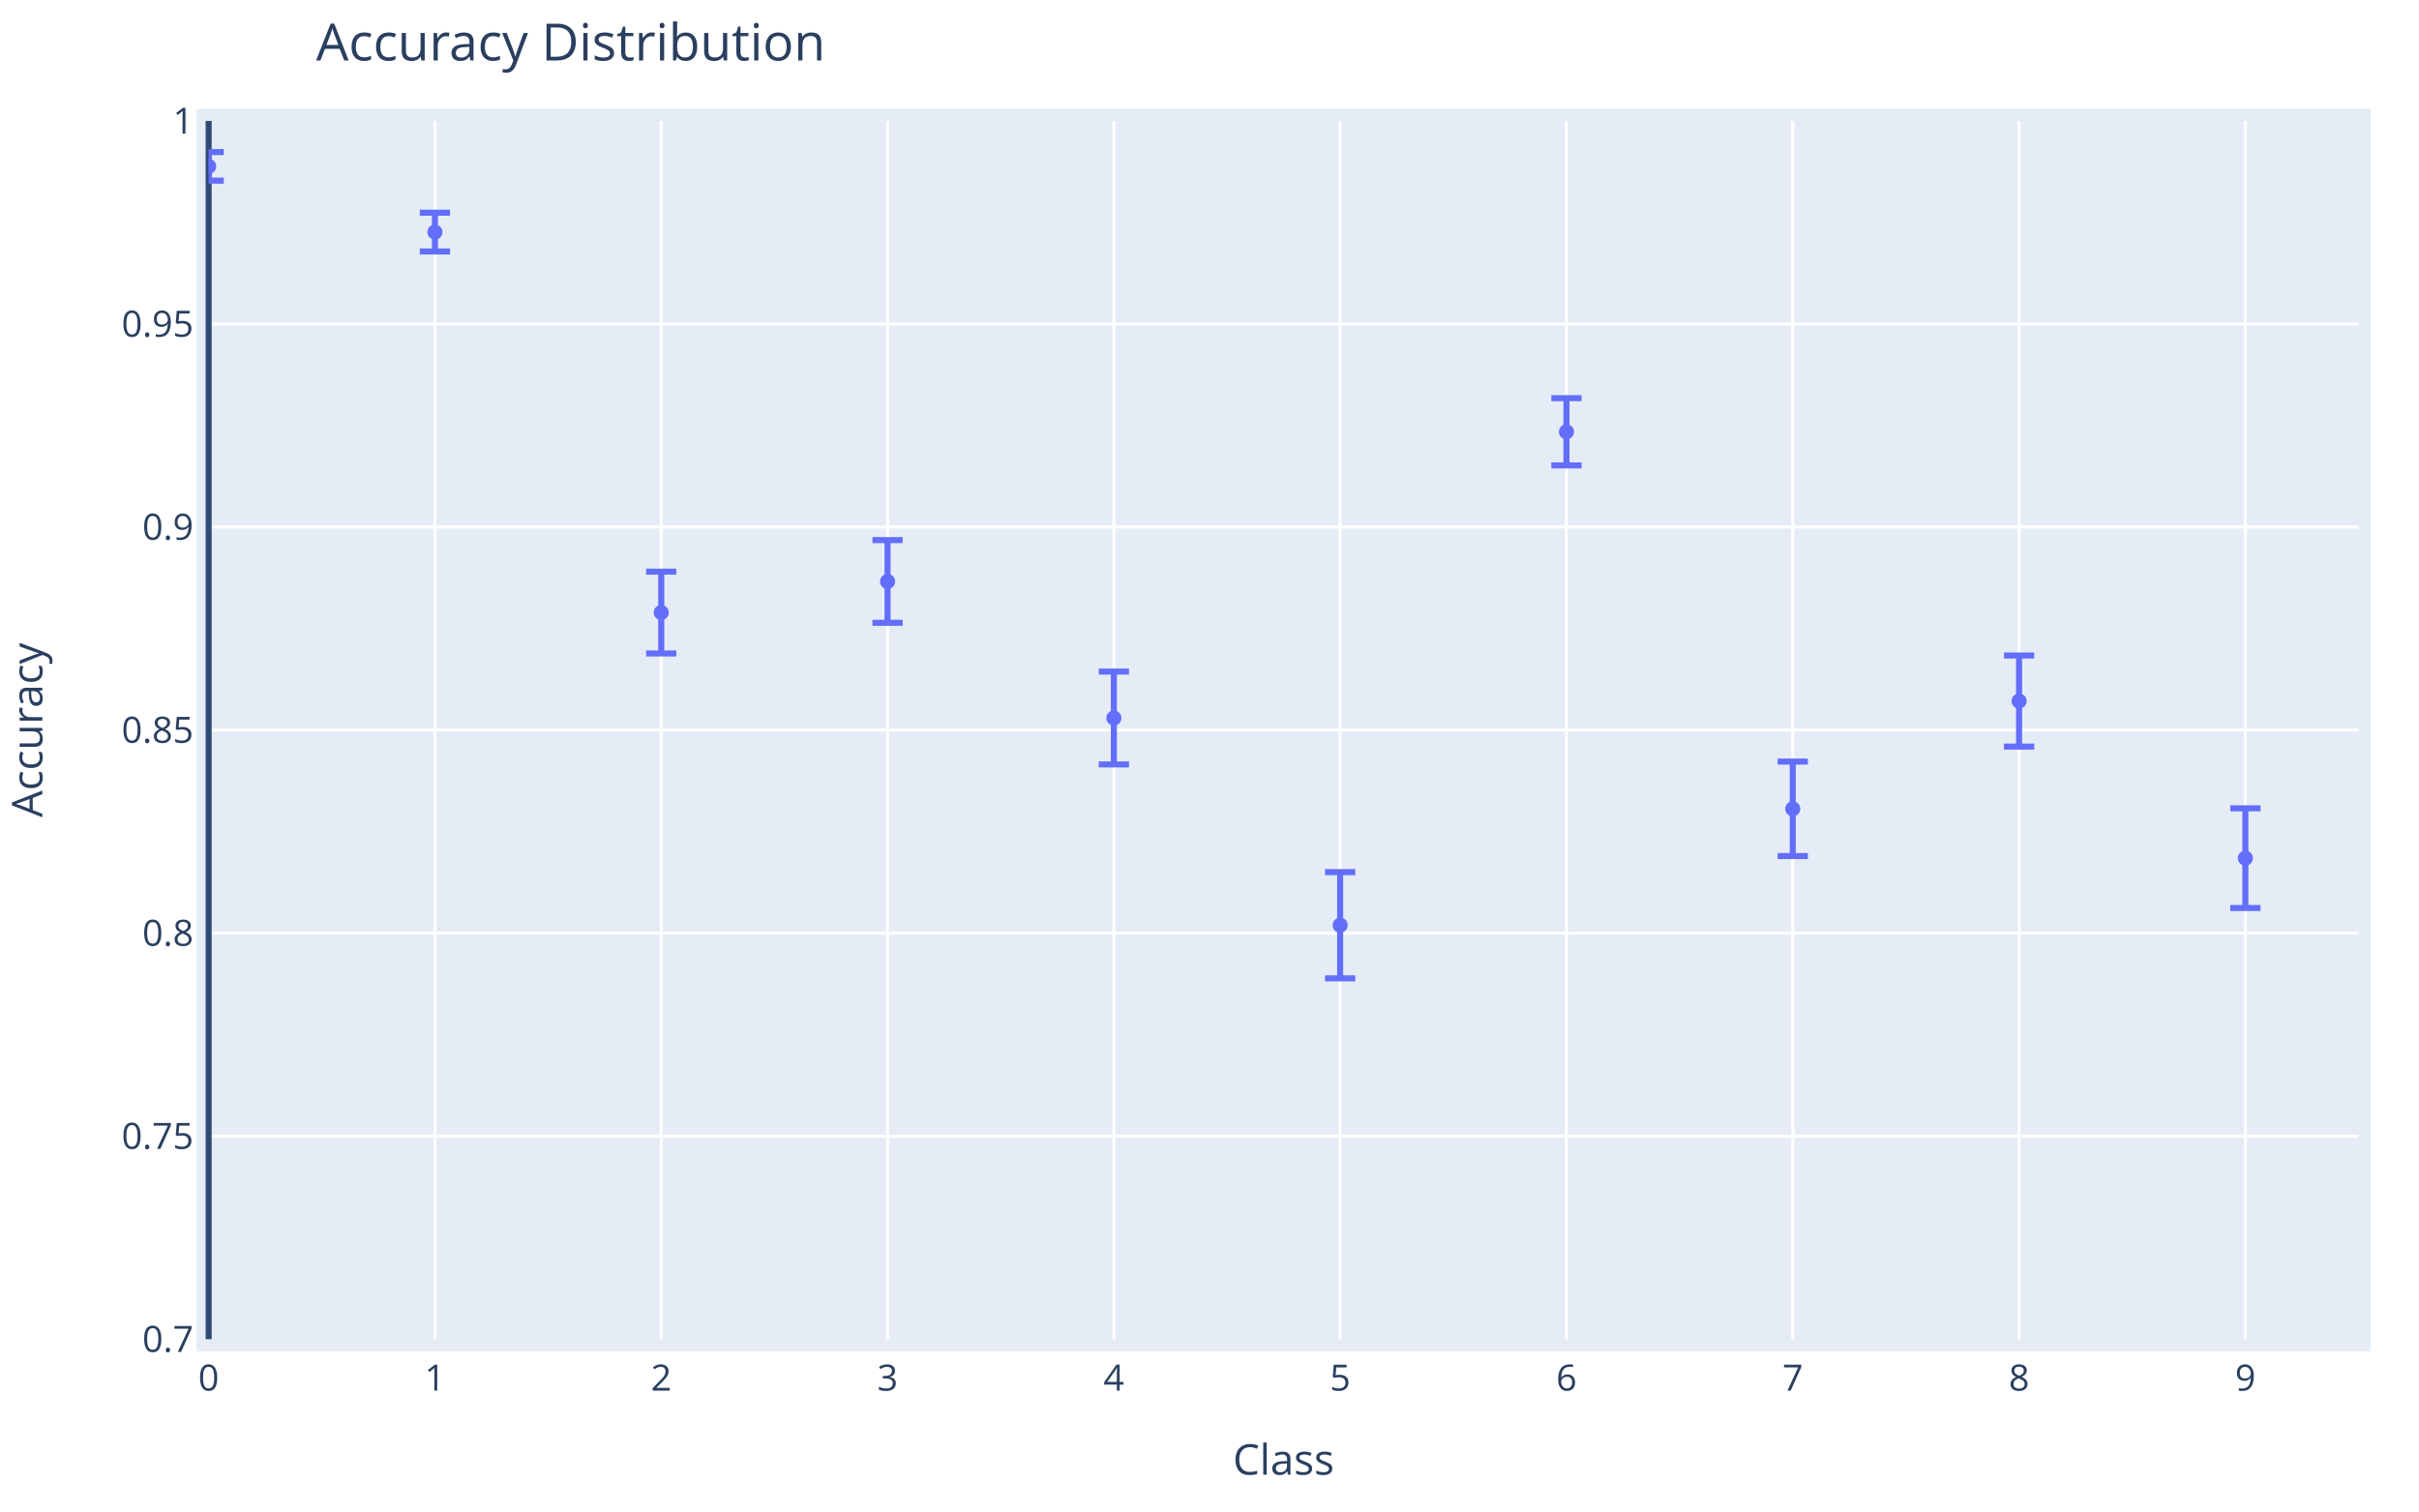
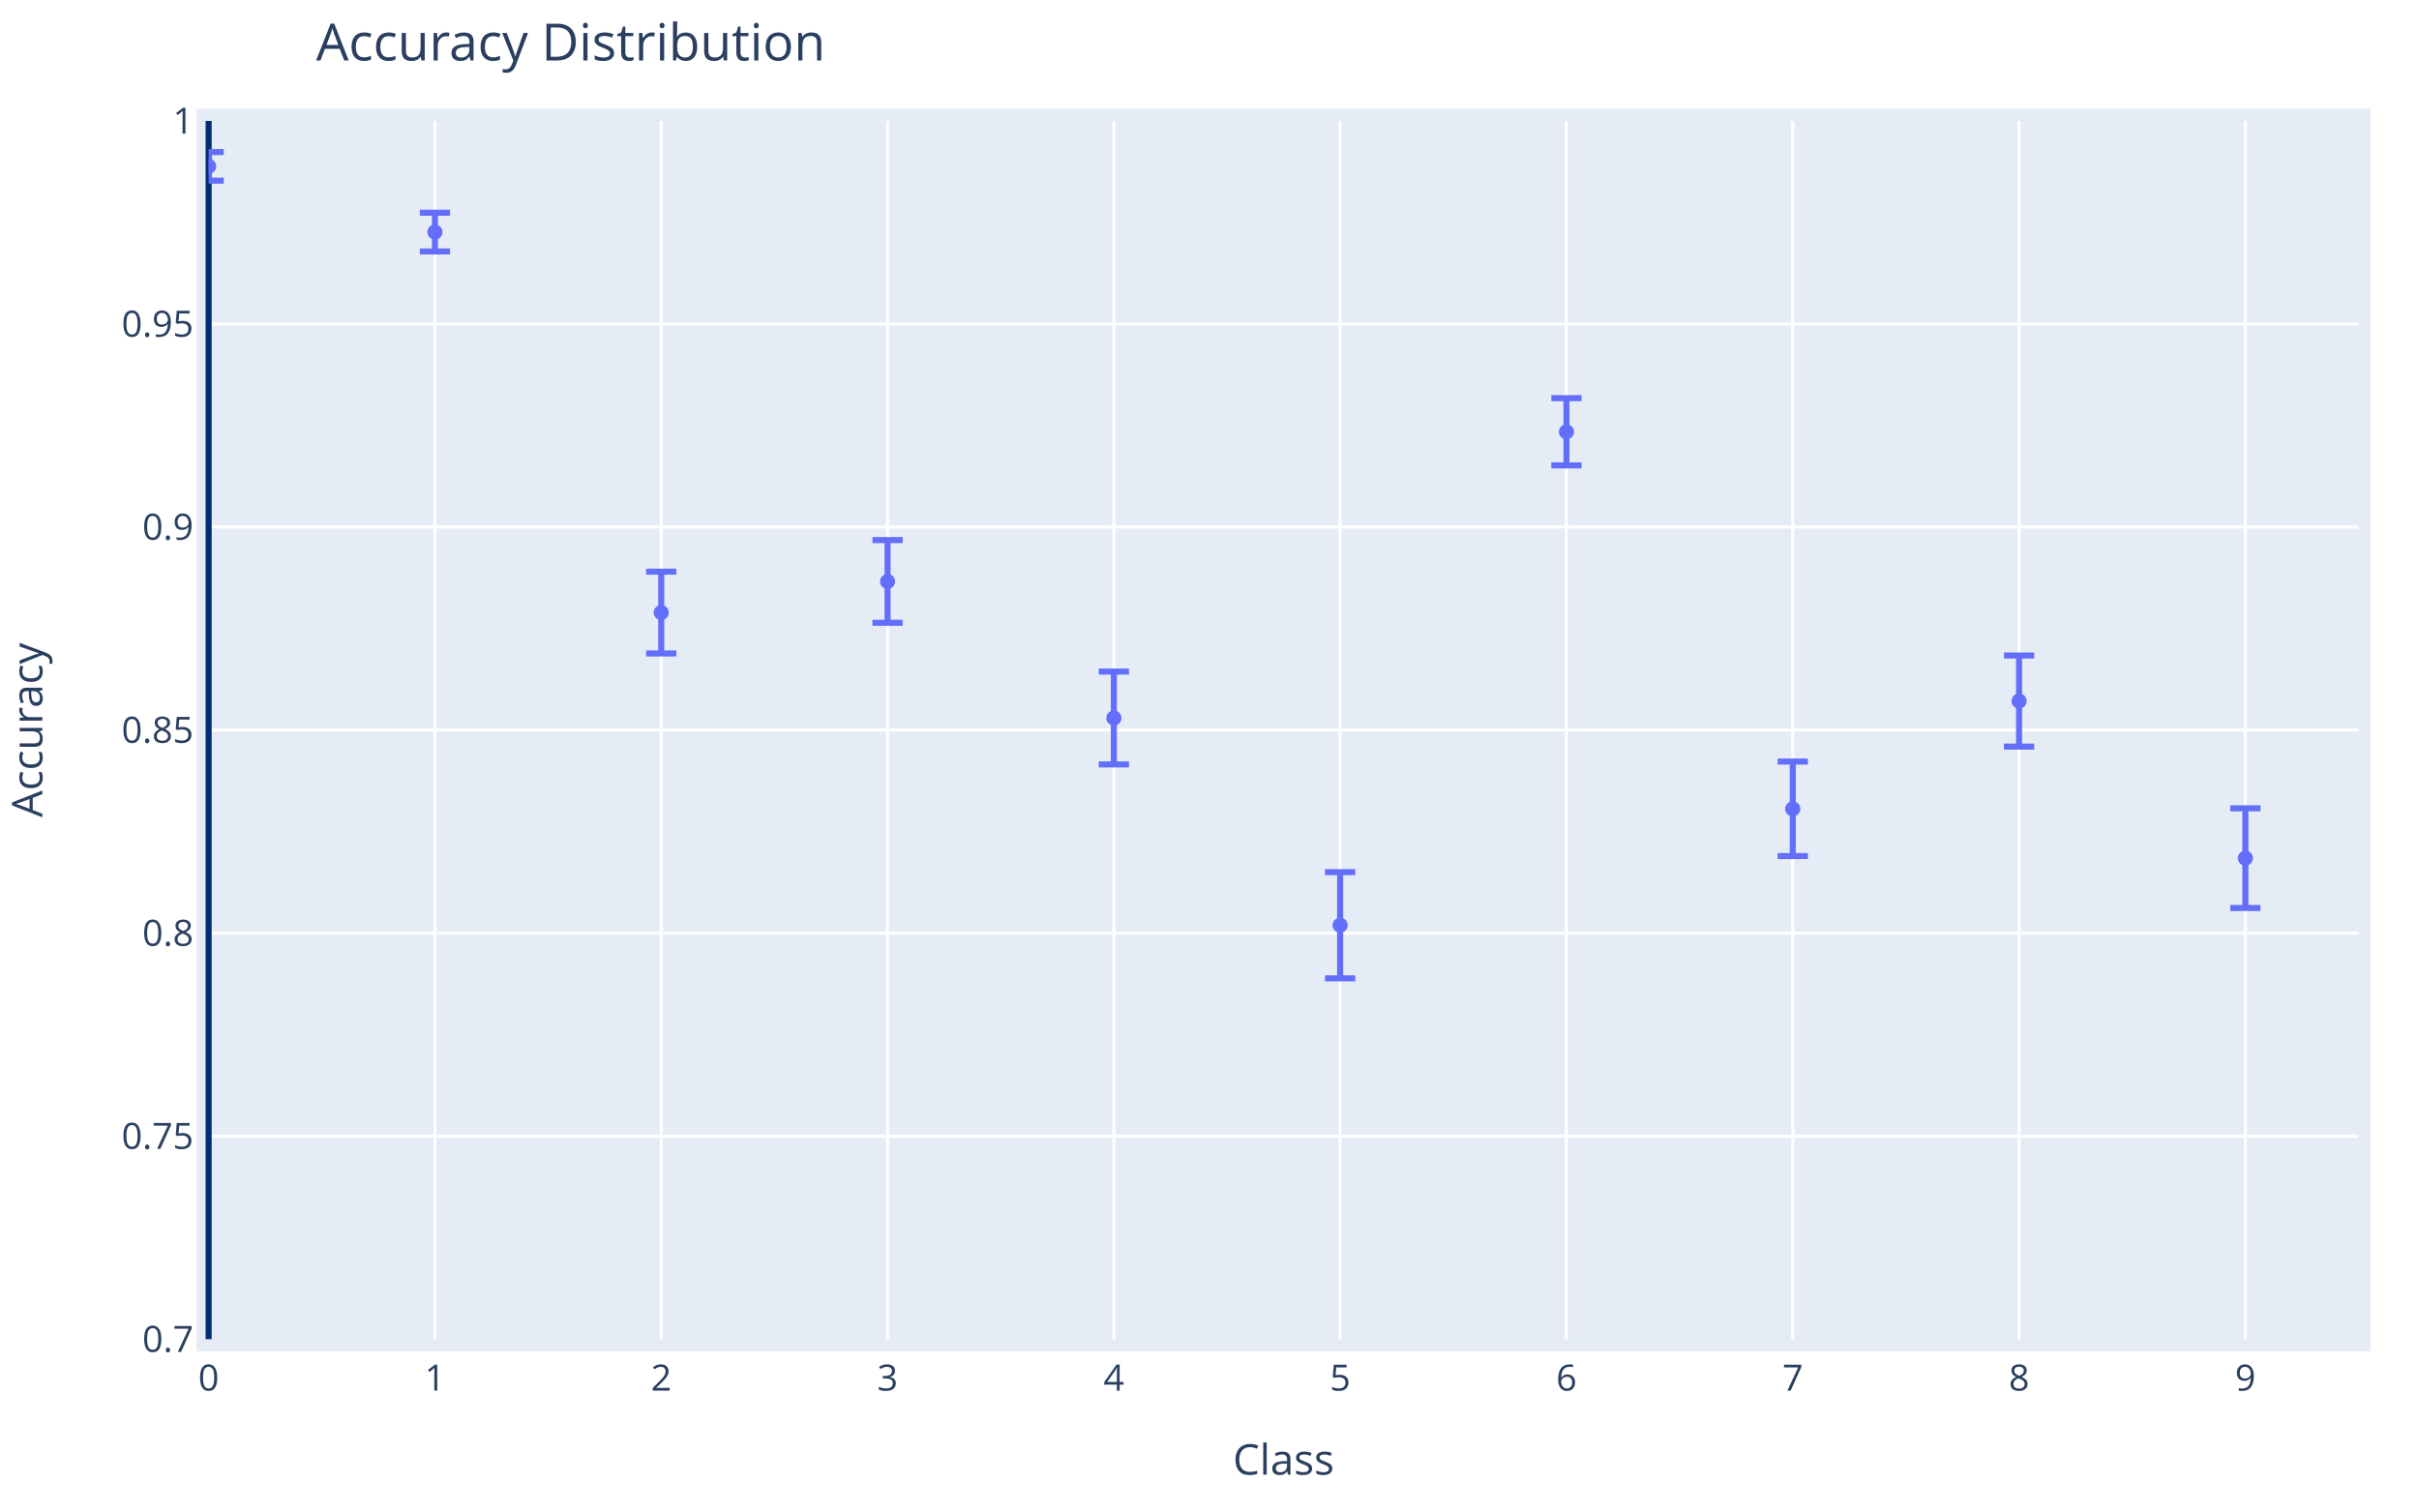
<svg xmlns="http://www.w3.org/2000/svg" class="main-svg" width="800" height="500" style="" viewBox="0 0 800 500">
  <rect x="0" y="0" width="800" height="500" style="fill: rgb(255, 255, 255); fill-opacity: 1;" />
-   <defs id="defs-ba696f">
+   <defs id="defs-7496da">
    <g class="clips">
-       <clipPath id="clipba696fxyplot" class="plotclip">
+       <clipPath id="clip7496daxyplot" class="plotclip">
        <rect width="711" height="403" />
      </clipPath>
-       <clipPath class="axesclip" id="clipba696fx">
+       <clipPath class="axesclip" id="clip7496dax">
        <rect x="69" y="0" width="711" height="500" />
      </clipPath>
-       <clipPath class="axesclip" id="clipba696fy">
+       <clipPath class="axesclip" id="clip7496day">
        <rect x="0" y="40" width="800" height="403" />
      </clipPath>
-       <clipPath class="axesclip" id="clipba696fxy">
+       <clipPath class="axesclip" id="clip7496daxy">
        <rect x="69" y="40" width="711" height="403" />
      </clipPath>
    </g>
    <g class="gradients" />
  </defs>
  <g class="bglayer">
    <rect class="bg" x="65" y="36" width="719" height="411" style="fill: rgb(229, 236, 246); fill-opacity: 1; stroke-width: 0;" />
  </g>
  <g class="layer-below">
    <g class="imagelayer" />
    <g class="shapelayer" />
  </g>
  <g class="cartesianlayer">
    <g class="subplot xy">
      <g class="layer-subplot">
        <g class="shapelayer" />
        <g class="imagelayer" />
      </g>
      <g class="gridlayer">
        <g class="x">
          <path class="xgrid crisp" transform="translate(143.84,0)" d="M0,40v403" style="stroke: rgb(255, 255, 255); stroke-opacity: 1; stroke-width: 1px;" />
          <path class="xgrid crisp" transform="translate(218.68,0)" d="M0,40v403" style="stroke: rgb(255, 255, 255); stroke-opacity: 1; stroke-width: 1px;" />
          <path class="xgrid crisp" transform="translate(293.53,0)" d="M0,40v403" style="stroke: rgb(255, 255, 255); stroke-opacity: 1; stroke-width: 1px;" />
          <path class="xgrid crisp" transform="translate(368.37,0)" d="M0,40v403" style="stroke: rgb(255, 255, 255); stroke-opacity: 1; stroke-width: 1px;" />
          <path class="xgrid crisp" transform="translate(443.21,0)" d="M0,40v403" style="stroke: rgb(255, 255, 255); stroke-opacity: 1; stroke-width: 1px;" />
          <path class="xgrid crisp" transform="translate(518.05,0)" d="M0,40v403" style="stroke: rgb(255, 255, 255); stroke-opacity: 1; stroke-width: 1px;" />
          <path class="xgrid crisp" transform="translate(592.89,0)" d="M0,40v403" style="stroke: rgb(255, 255, 255); stroke-opacity: 1; stroke-width: 1px;" />
          <path class="xgrid crisp" transform="translate(667.74,0)" d="M0,40v403" style="stroke: rgb(255, 255, 255); stroke-opacity: 1; stroke-width: 1px;" />
          <path class="xgrid crisp" transform="translate(742.58,0)" d="M0,40v403" style="stroke: rgb(255, 255, 255); stroke-opacity: 1; stroke-width: 1px;" />
        </g>
        <g class="y">
          <path class="ygrid crisp" transform="translate(0,375.83)" d="M69,0h711" style="stroke: rgb(255, 255, 255); stroke-opacity: 1; stroke-width: 1px;" />
          <path class="ygrid crisp" transform="translate(0,308.67)" d="M69,0h711" style="stroke: rgb(255, 255, 255); stroke-opacity: 1; stroke-width: 1px;" />
          <path class="ygrid crisp" transform="translate(0,241.5)" d="M69,0h711" style="stroke: rgb(255, 255, 255); stroke-opacity: 1; stroke-width: 1px;" />
          <path class="ygrid crisp" transform="translate(0,174.33)" d="M69,0h711" style="stroke: rgb(255, 255, 255); stroke-opacity: 1; stroke-width: 1px;" />
          <path class="ygrid crisp" transform="translate(0,107.17)" d="M69,0h711" style="stroke: rgb(255, 255, 255); stroke-opacity: 1; stroke-width: 1px;" />
        </g>
      </g>
      <g class="zerolinelayer">
-         <path class="xzl zl crisp" transform="translate(69,0)" d="M0,40v403" style="stroke: rgb(46, 75, 115); stroke-opacity: 1; stroke-width: 2px;" />
+         <path class="xzl zl crisp" transform="translate(69,0)" d="M0,40v403" style="stroke: rgb(0, 44, 117); stroke-opacity: 1; stroke-width: 2px;" />
      </g>
      <path class="xlines-below" />
      <path class="ylines-below" />
      <g class="overlines-below" />
      <g class="xaxislayer-below" />
      <g class="yaxislayer-below" />
      <g class="overaxes-below" />
-       <g class="plot" transform="translate(69, 40)" clip-path="url('#clipba696fxyplot')">
+       <g class="plot" transform="translate(69, 40)" clip-path="url('#clip7496daxyplot')">
        <g class="scatterlayer mlayer">
-           <g class="trace scatter trace297d6090-4249-4d41-9faf-d40ea643d2f3" style="stroke-miterlimit: 2; opacity: 1;">
+           <g class="trace scatter trace5c0f0429-aec7-40a0-bd5e-9dc88eed6f2e" style="stroke-miterlimit: 2; opacity: 1;">
            <g class="fills" />
            <g class="errorbars">
              <g class="errorbar" style="opacity: 1;">
                <path class="yerror" d="M-5,10.3h10m-5,0V19.75m-5,0h10" style="vector-effect: non-scaling-stroke; stroke-width: 2px; stroke: rgb(99, 110, 250); stroke-opacity: 1;" />
              </g>
              <g class="errorbar" style="opacity: 1;">
                <path class="yerror" d="M69.84,30.36h10m-5,0V43.18m-5,0h10" style="vector-effect: non-scaling-stroke; stroke-width: 2px; stroke: rgb(99, 110, 250); stroke-opacity: 1;" />
              </g>
              <g class="errorbar" style="opacity: 1;">
                <path class="yerror" d="M144.68,149.1h10m-5,0V176.16m-5,0h10" style="vector-effect: non-scaling-stroke; stroke-width: 2px; stroke: rgb(99, 110, 250); stroke-opacity: 1;" />
              </g>
              <g class="errorbar" style="opacity: 1;">
                <path class="yerror" d="M219.53,138.66h10m-5,0V166.01m-5,0h10" style="vector-effect: non-scaling-stroke; stroke-width: 2px; stroke: rgb(99, 110, 250); stroke-opacity: 1;" />
              </g>
              <g class="errorbar" style="opacity: 1;">
                <path class="yerror" d="M294.37,182.15h10m-5,0V212.87m-5,0h10" style="vector-effect: non-scaling-stroke; stroke-width: 2px; stroke: rgb(99, 110, 250); stroke-opacity: 1;" />
              </g>
              <g class="errorbar" style="opacity: 1;">
                <path class="yerror" d="M369.21,248.5h10m-5,0V283.63m-5,0h10" style="vector-effect: non-scaling-stroke; stroke-width: 2px; stroke: rgb(99, 110, 250); stroke-opacity: 1;" />
              </g>
              <g class="errorbar" style="opacity: 1;">
                <path class="yerror" d="M444.05,91.71h10m-5,0V113.95m-5,0h10" style="vector-effect: non-scaling-stroke; stroke-width: 2px; stroke: rgb(99, 110, 250); stroke-opacity: 1;" />
              </g>
              <g class="errorbar" style="opacity: 1;">
                <path class="yerror" d="M518.89,211.92h10m-5,0V243.18m-5,0h10" style="vector-effect: non-scaling-stroke; stroke-width: 2px; stroke: rgb(99, 110, 250); stroke-opacity: 1;" />
              </g>
              <g class="errorbar" style="opacity: 1;">
                <path class="yerror" d="M593.74,176.84h10m-5,0V206.97m-5,0h10" style="vector-effect: non-scaling-stroke; stroke-width: 2px; stroke: rgb(99, 110, 250); stroke-opacity: 1;" />
              </g>
              <g class="errorbar" style="opacity: 1;">
                <path class="yerror" d="M668.58,227.38h10m-5,0V260.36m-5,0h10" style="vector-effect: non-scaling-stroke; stroke-width: 2px; stroke: rgb(99, 110, 250); stroke-opacity: 1;" />
              </g>
            </g>
            <g class="lines" />
            <g class="points">
              <path class="point" transform="translate(0,15.03)" d="M2.5,0A2.5,2.5 0 1,1 0,-2.5A2.5,2.5 0 0,1 2.5,0Z" style="opacity: 1; stroke-width: 0px; fill: rgb(99, 110, 250); fill-opacity: 1;" />
              <path class="point" transform="translate(74.84,36.77)" d="M2.5,0A2.5,2.5 0 1,1 0,-2.5A2.5,2.5 0 0,1 2.5,0Z" style="opacity: 1; stroke-width: 0px; fill: rgb(99, 110, 250); fill-opacity: 1;" />
              <path class="point" transform="translate(149.68,162.63)" d="M2.5,0A2.5,2.5 0 1,1 0,-2.5A2.5,2.5 0 0,1 2.5,0Z" style="opacity: 1; stroke-width: 0px; fill: rgb(99, 110, 250); fill-opacity: 1;" />
              <path class="point" transform="translate(224.53,152.34)" d="M2.5,0A2.5,2.5 0 1,1 0,-2.5A2.5,2.5 0 0,1 2.5,0Z" style="opacity: 1; stroke-width: 0px; fill: rgb(99, 110, 250); fill-opacity: 1;" />
              <path class="point" transform="translate(299.37,197.51)" d="M2.5,0A2.5,2.5 0 1,1 0,-2.5A2.5,2.5 0 0,1 2.5,0Z" style="opacity: 1; stroke-width: 0px; fill: rgb(99, 110, 250); fill-opacity: 1;" />
              <path class="point" transform="translate(374.21,266.06)" d="M2.5,0A2.5,2.5 0 1,1 0,-2.5A2.5,2.5 0 0,1 2.5,0Z" style="opacity: 1; stroke-width: 0px; fill: rgb(99, 110, 250); fill-opacity: 1;" />
              <path class="point" transform="translate(449.05,102.83)" d="M2.5,0A2.5,2.5 0 1,1 0,-2.5A2.5,2.5 0 0,1 2.5,0Z" style="opacity: 1; stroke-width: 0px; fill: rgb(99, 110, 250); fill-opacity: 1;" />
              <path class="point" transform="translate(523.89,227.55)" d="M2.5,0A2.5,2.5 0 1,1 0,-2.5A2.5,2.5 0 0,1 2.5,0Z" style="opacity: 1; stroke-width: 0px; fill: rgb(99, 110, 250); fill-opacity: 1;" />
              <path class="point" transform="translate(598.74,191.9)" d="M2.5,0A2.5,2.5 0 1,1 0,-2.5A2.5,2.5 0 0,1 2.5,0Z" style="opacity: 1; stroke-width: 0px; fill: rgb(99, 110, 250); fill-opacity: 1;" />
              <path class="point" transform="translate(673.58,243.87)" d="M2.5,0A2.5,2.5 0 1,1 0,-2.5A2.5,2.5 0 0,1 2.5,0Z" style="opacity: 1; stroke-width: 0px; fill: rgb(99, 110, 250); fill-opacity: 1;" />
            </g>
            <g class="text" />
          </g>
        </g>
      </g>
      <g class="overplot" />
      <path class="xlines-above crisp" d="M0,0" style="fill: none;" />
      <path class="ylines-above crisp" d="M0,0" style="fill: none;" />
      <g class="overlines-above" />
      <g class="xaxislayer-above">
        <g class="xtick">
          <text text-anchor="middle" x="0" y="460" transform="translate(69,0)" style="font-family: 'Open Sans', verdana, arial, sans-serif; font-size: 12px; fill: rgb(42, 63, 95); fill-opacity: 1; white-space: pre;">0</text>
        </g>
        <g class="xtick">
          <text text-anchor="middle" x="0" y="460" transform="translate(143.84,0)" style="font-family: 'Open Sans', verdana, arial, sans-serif; font-size: 12px; fill: rgb(42, 63, 95); fill-opacity: 1; white-space: pre;">1</text>
        </g>
        <g class="xtick">
          <text text-anchor="middle" x="0" y="460" transform="translate(218.68,0)" style="font-family: 'Open Sans', verdana, arial, sans-serif; font-size: 12px; fill: rgb(42, 63, 95); fill-opacity: 1; white-space: pre;">2</text>
        </g>
        <g class="xtick">
          <text text-anchor="middle" x="0" y="460" transform="translate(293.53,0)" style="font-family: 'Open Sans', verdana, arial, sans-serif; font-size: 12px; fill: rgb(42, 63, 95); fill-opacity: 1; white-space: pre;">3</text>
        </g>
        <g class="xtick">
          <text text-anchor="middle" x="0" y="460" transform="translate(368.37,0)" style="font-family: 'Open Sans', verdana, arial, sans-serif; font-size: 12px; fill: rgb(42, 63, 95); fill-opacity: 1; white-space: pre;">4</text>
        </g>
        <g class="xtick">
          <text text-anchor="middle" x="0" y="460" transform="translate(443.21,0)" style="font-family: 'Open Sans', verdana, arial, sans-serif; font-size: 12px; fill: rgb(42, 63, 95); fill-opacity: 1; white-space: pre;">5</text>
        </g>
        <g class="xtick">
          <text text-anchor="middle" x="0" y="460" transform="translate(518.05,0)" style="font-family: 'Open Sans', verdana, arial, sans-serif; font-size: 12px; fill: rgb(42, 63, 95); fill-opacity: 1; white-space: pre;">6</text>
        </g>
        <g class="xtick">
          <text text-anchor="middle" x="0" y="460" transform="translate(592.89,0)" style="font-family: 'Open Sans', verdana, arial, sans-serif; font-size: 12px; fill: rgb(42, 63, 95); fill-opacity: 1; white-space: pre;">7</text>
        </g>
        <g class="xtick">
          <text text-anchor="middle" x="0" y="460" transform="translate(667.74,0)" style="font-family: 'Open Sans', verdana, arial, sans-serif; font-size: 12px; fill: rgb(42, 63, 95); fill-opacity: 1; white-space: pre;">8</text>
        </g>
        <g class="xtick">
          <text text-anchor="middle" x="0" y="460" transform="translate(742.58,0)" style="font-family: 'Open Sans', verdana, arial, sans-serif; font-size: 12px; fill: rgb(42, 63, 95); fill-opacity: 1; white-space: pre;">9</text>
        </g>
      </g>
      <g class="yaxislayer-above">
        <g class="ytick">
          <text text-anchor="end" x="64" y="4.2" transform="translate(0,443)" style="font-family: 'Open Sans', verdana, arial, sans-serif; font-size: 12px; fill: rgb(42, 63, 95); fill-opacity: 1; white-space: pre;">0.7</text>
        </g>
        <g class="ytick">
          <text text-anchor="end" x="64" y="4.2" transform="translate(0,375.83)" style="font-family: 'Open Sans', verdana, arial, sans-serif; font-size: 12px; fill: rgb(42, 63, 95); fill-opacity: 1; white-space: pre;">0.75</text>
        </g>
        <g class="ytick">
          <text text-anchor="end" x="64" y="4.2" transform="translate(0,308.67)" style="font-family: 'Open Sans', verdana, arial, sans-serif; font-size: 12px; fill: rgb(42, 63, 95); fill-opacity: 1; white-space: pre;">0.8</text>
        </g>
        <g class="ytick">
          <text text-anchor="end" x="64" y="4.2" transform="translate(0,241.5)" style="font-family: 'Open Sans', verdana, arial, sans-serif; font-size: 12px; fill: rgb(42, 63, 95); fill-opacity: 1; white-space: pre;">0.85</text>
        </g>
        <g class="ytick">
          <text text-anchor="end" x="64" y="4.2" transform="translate(0,174.33)" style="font-family: 'Open Sans', verdana, arial, sans-serif; font-size: 12px; fill: rgb(42, 63, 95); fill-opacity: 1; white-space: pre;">0.9</text>
        </g>
        <g class="ytick">
          <text text-anchor="end" x="64" y="4.2" transform="translate(0,107.17)" style="font-family: 'Open Sans', verdana, arial, sans-serif; font-size: 12px; fill: rgb(42, 63, 95); fill-opacity: 1; white-space: pre;">0.95</text>
        </g>
        <g class="ytick">
          <text text-anchor="end" x="64" y="4.2" transform="translate(0,40)" style="font-family: 'Open Sans', verdana, arial, sans-serif; font-size: 12px; fill: rgb(42, 63, 95); fill-opacity: 1; white-space: pre;">1</text>
        </g>
      </g>
      <g class="overaxes-above" />
    </g>
  </g>
  <g class="polarlayer" />
  <g class="ternarylayer" />
  <g class="geolayer" />
  <g class="funnelarealayer" />
  <g class="pielayer" />
  <g class="treemaplayer" />
  <g class="sunburstlayer" />
  <g class="glimages" />
-   <defs id="topdefs-ba696f">
+   <defs id="topdefs-7496da">
    <g class="clips" />
  </defs>
  <g class="layer-above">
    <g class="imagelayer" />
    <g class="shapelayer" />
  </g>
  <g class="infolayer">
    <g class="g-gtitle">
      <text class="gtitle" x="104.55" y="20" text-anchor="start" dy="0em" style="font-family: 'Open Sans', verdana, arial, sans-serif; font-size: 17px; fill: rgb(42, 63, 95); opacity: 1; font-weight: normal; white-space: pre;">Accuracy Distribution</text>
    </g>
    <g class="g-xtitle">
      <text class="xtitle" x="424.5" y="487.8" text-anchor="middle" style="font-family: 'Open Sans', verdana, arial, sans-serif; font-size: 14px; fill: rgb(42, 63, 95); opacity: 1; font-weight: normal; white-space: pre;">Class</text>
    </g>
    <g class="g-ytitle" transform="translate(2.06543,0)">
      <text class="ytitle" transform="rotate(-90,11.93438,241.5)" x="11.934" y="241.5" text-anchor="middle" style="font-family: 'Open Sans', verdana, arial, sans-serif; font-size: 14px; fill: rgb(42, 63, 95); opacity: 1; font-weight: normal; white-space: pre;">Accuracy</text>
    </g>
  </g>
</svg>
